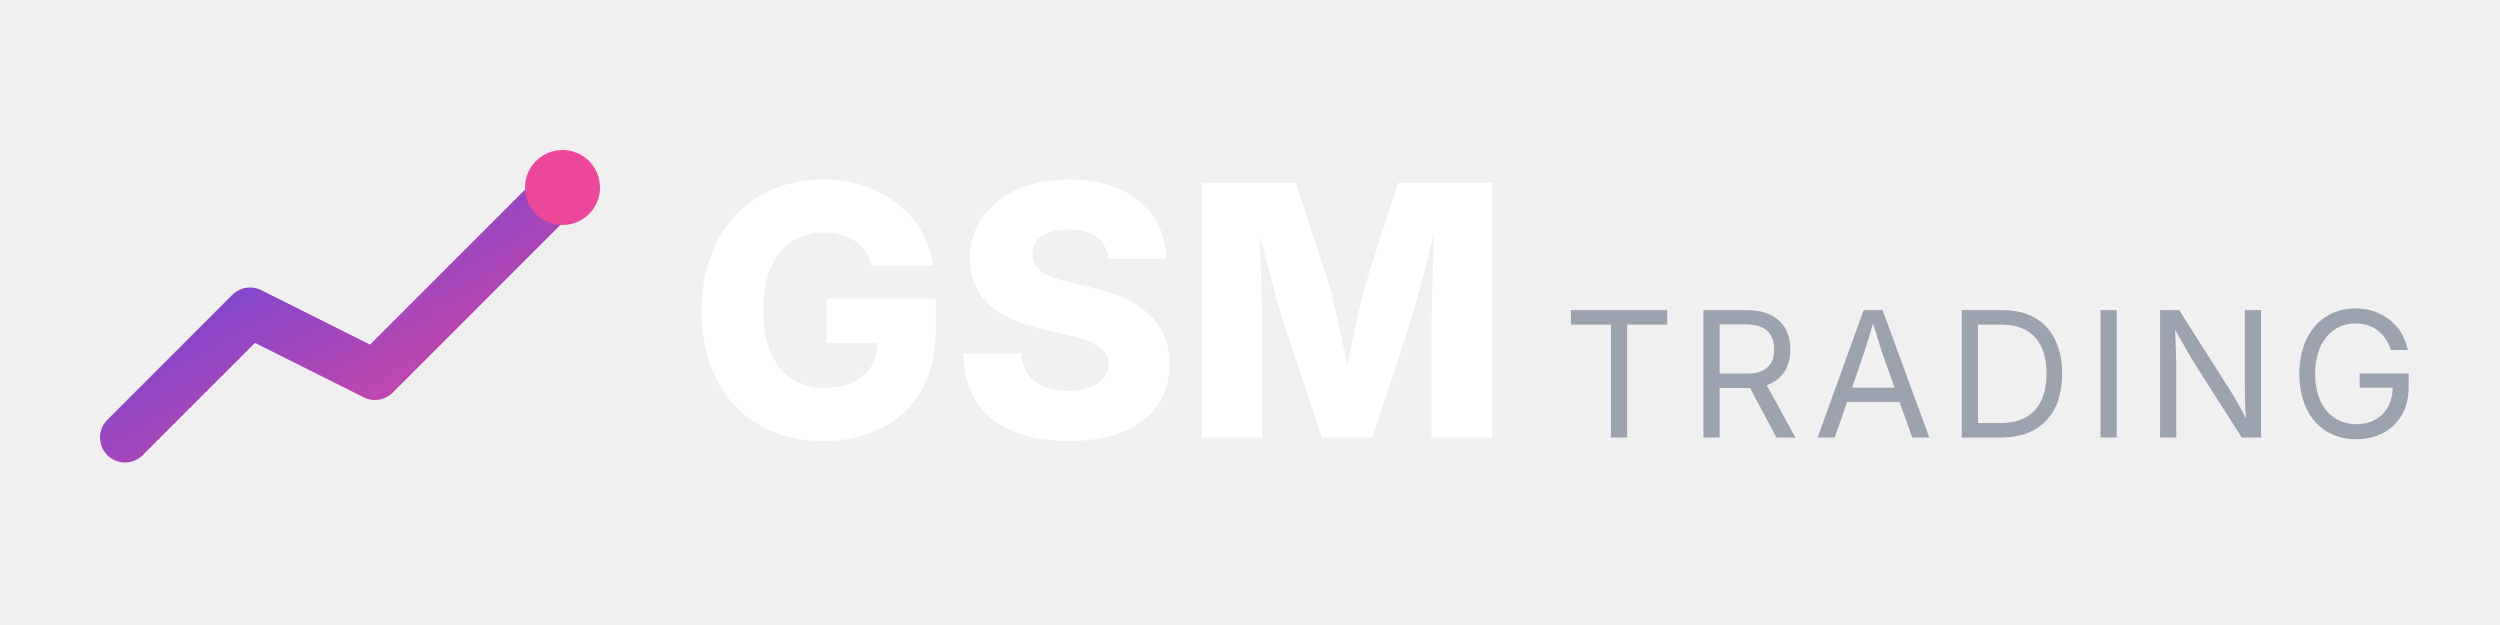
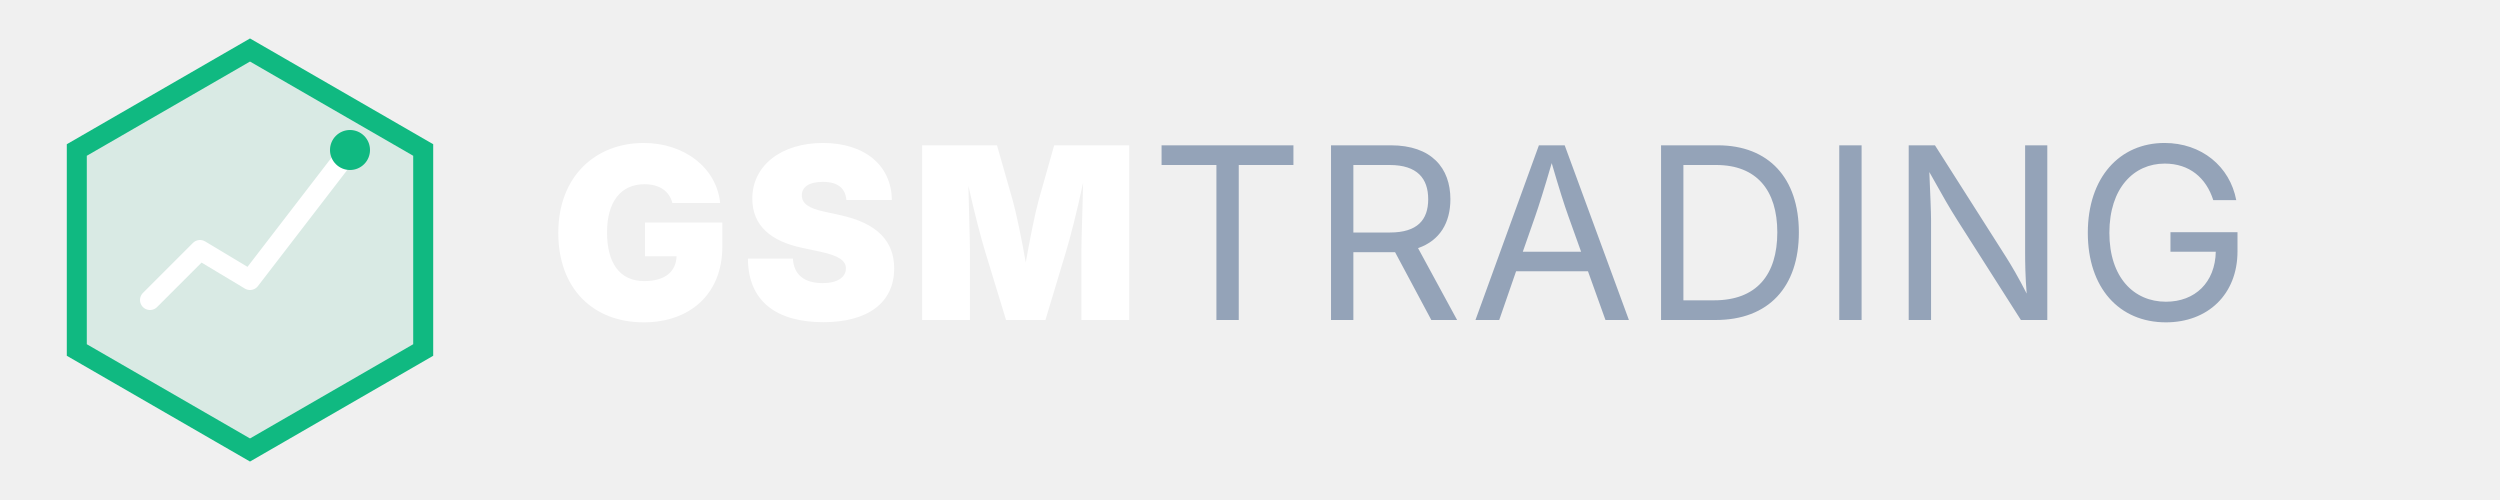
- <svg xmlns="http://www.w3.org/2000/svg" width="200" height="50" viewBox="0 0 200 50" fill="none">
-   <defs>
-     <linearGradient id="logoGradient" x1="0" y1="0" x2="1" y2="1">
-       <stop offset="0%" stop-color="#4F46E5" />
-       <stop offset="100%" stop-color="#ec4899" />
-     </linearGradient>
-   </defs>
-   <path d="M10 35 L20 25 L30 30 L45 15" stroke="url(#logoGradient)" stroke-width="4" stroke-linecap="round" stroke-linejoin="round" />
-   <circle cx="45" cy="15" r="3" fill="#ec4899" />
-   <text x="55" y="35" font-family="'Inter', sans-serif" font-weight="800" font-size="28" fill="white">GSM</text>
-   <text x="125" y="35" font-family="'Inter', sans-serif" font-weight="400" font-size="14" fill="#9CA3AF" letter-spacing="1">TRADING LAB</text>
+ <svg xmlns="http://www.w3.org/2000/svg" width="250" height="50" viewBox="0 0 250 50" fill="none">
+   <g>
+     <path d="M25 5L42.32 15V35L25 45L7.68 35V15L25 5Z" stroke="#10B981" stroke-width="2" fill="rgba(16, 185, 129, 0.1)" />
+     <path d="M15 30L20 25L25 28L35 15" stroke="#FFFFFF" stroke-width="2" stroke-linecap="round" stroke-linejoin="round" />
+     <circle cx="35" cy="15" r="2" fill="#10B981" />
+     <text x="55" y="32" font-family="'Inter', 'Roboto', sans-serif" font-weight="900" font-size="24" fill="#FFFFFF" letter-spacing="1">GSM</text>
+     <text x="115" y="32" font-family="'Inter', 'Roboto', sans-serif" font-weight="400" font-size="24" fill="#94A3B8" letter-spacing="0.5">TRADING</text>
+   </g>
</svg>
